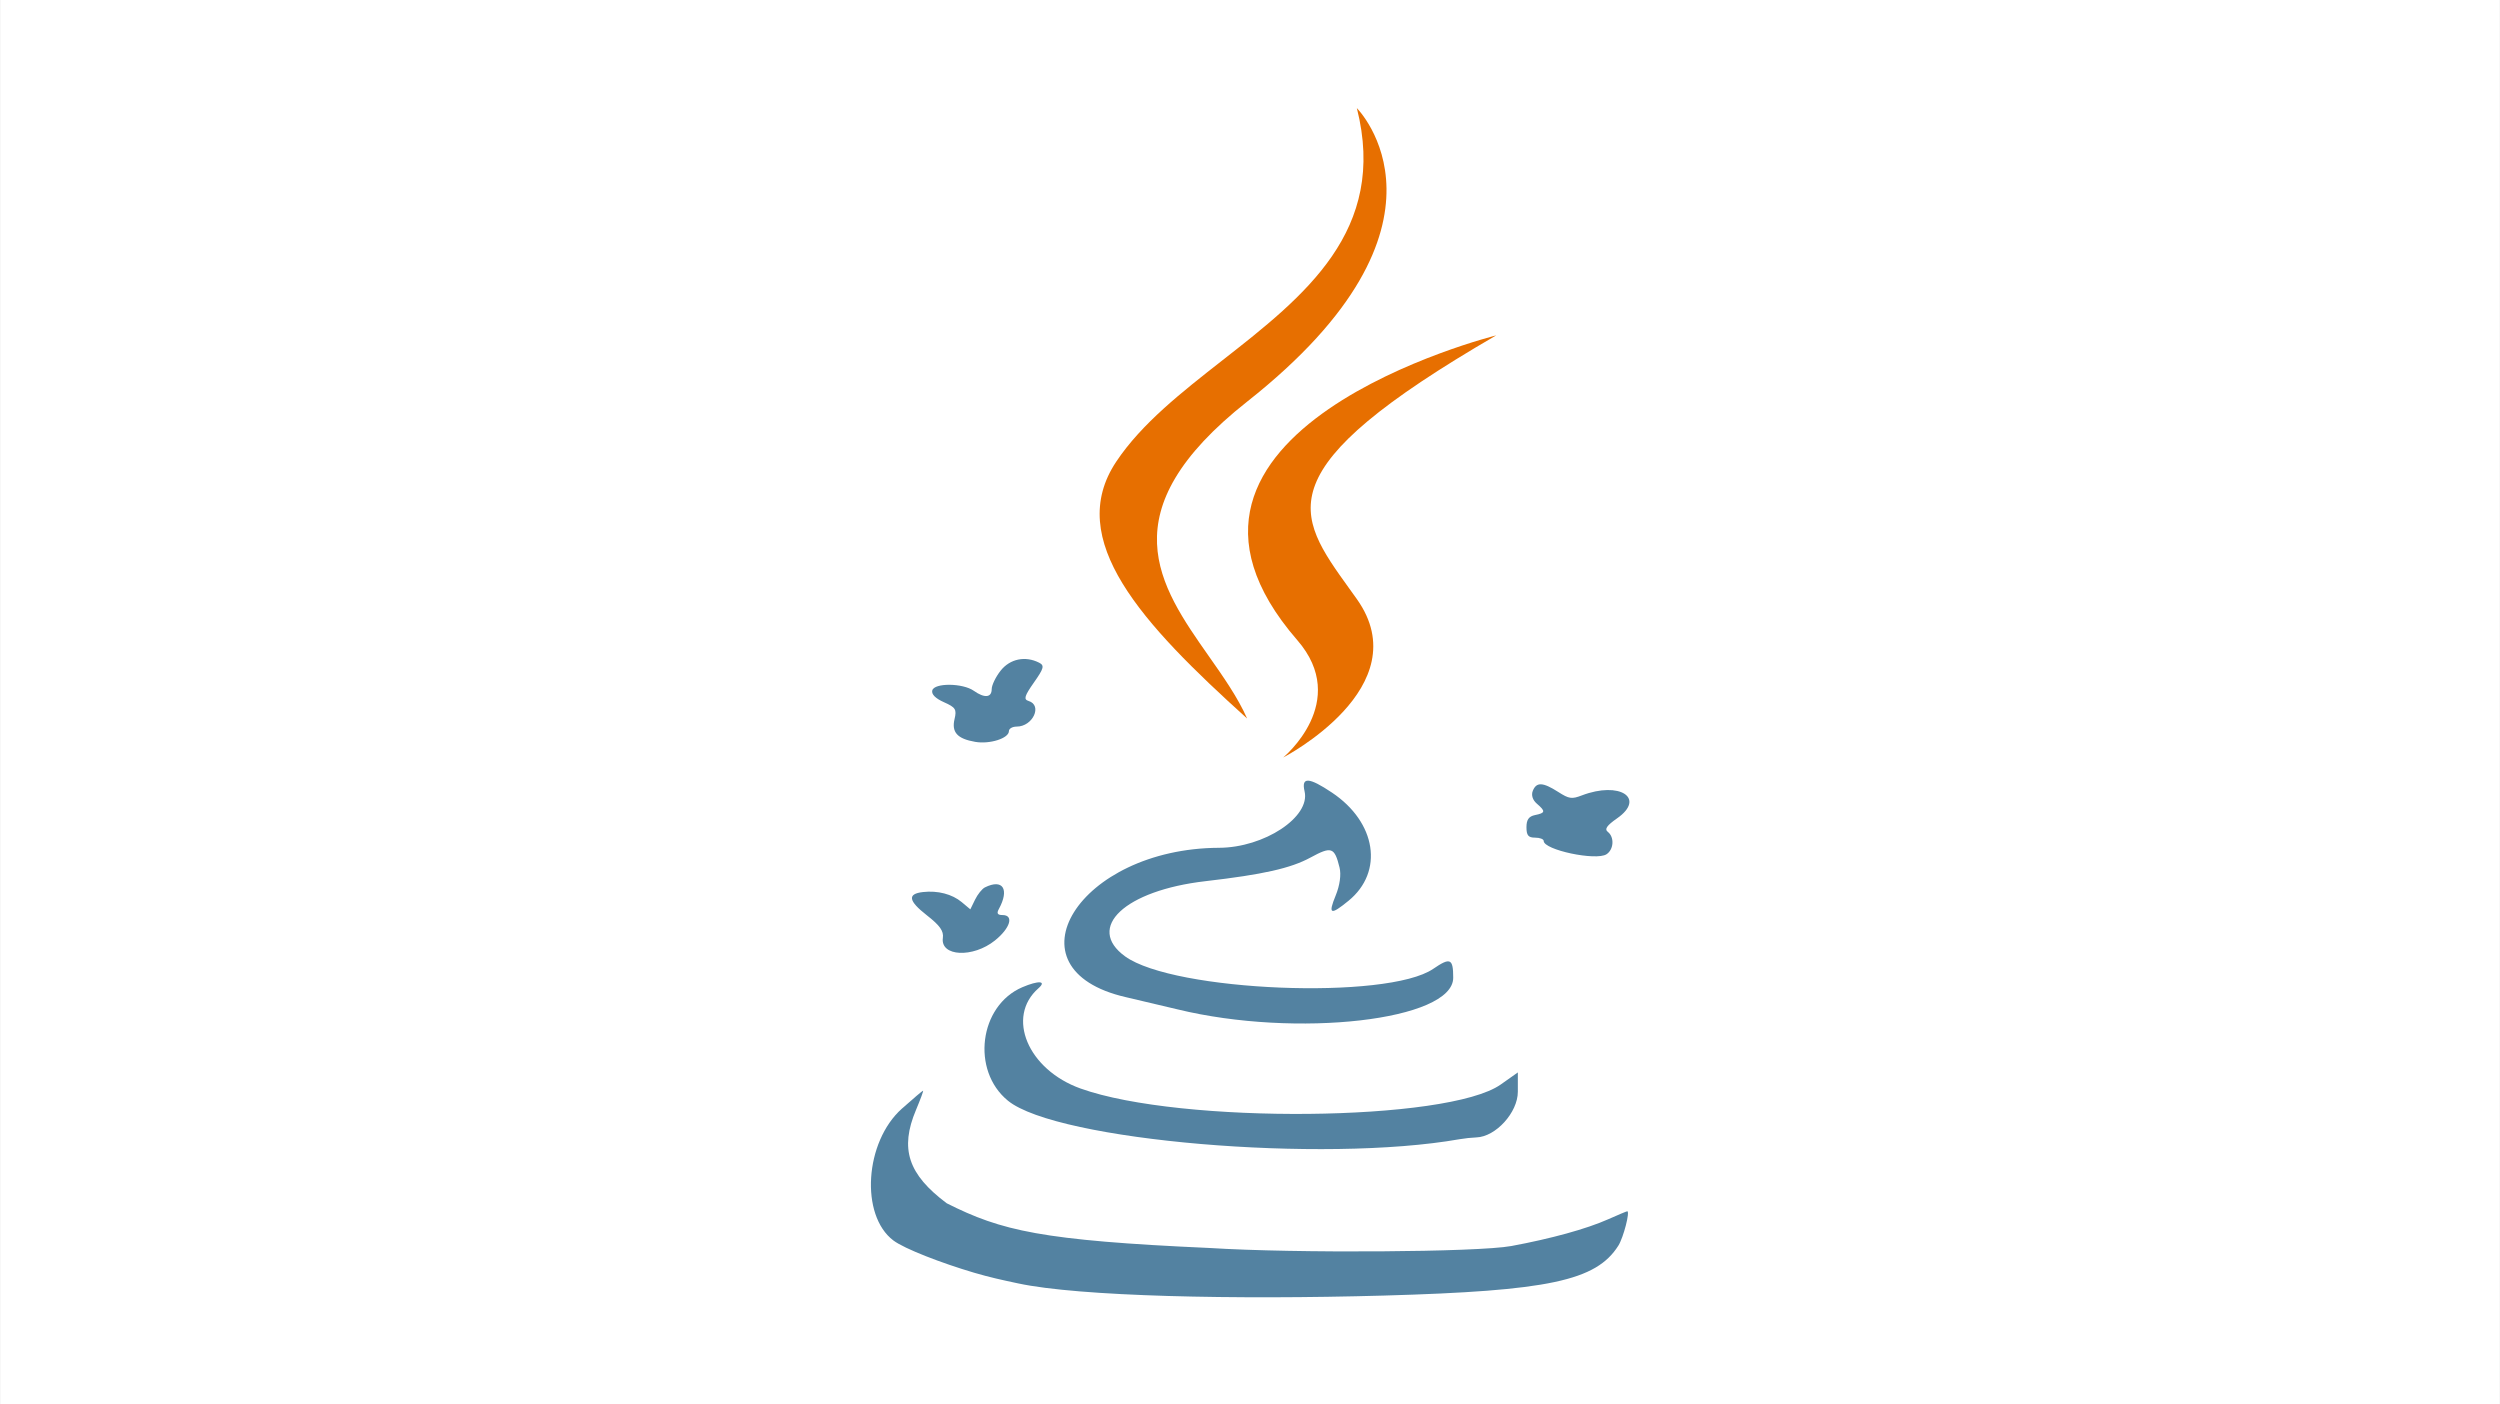
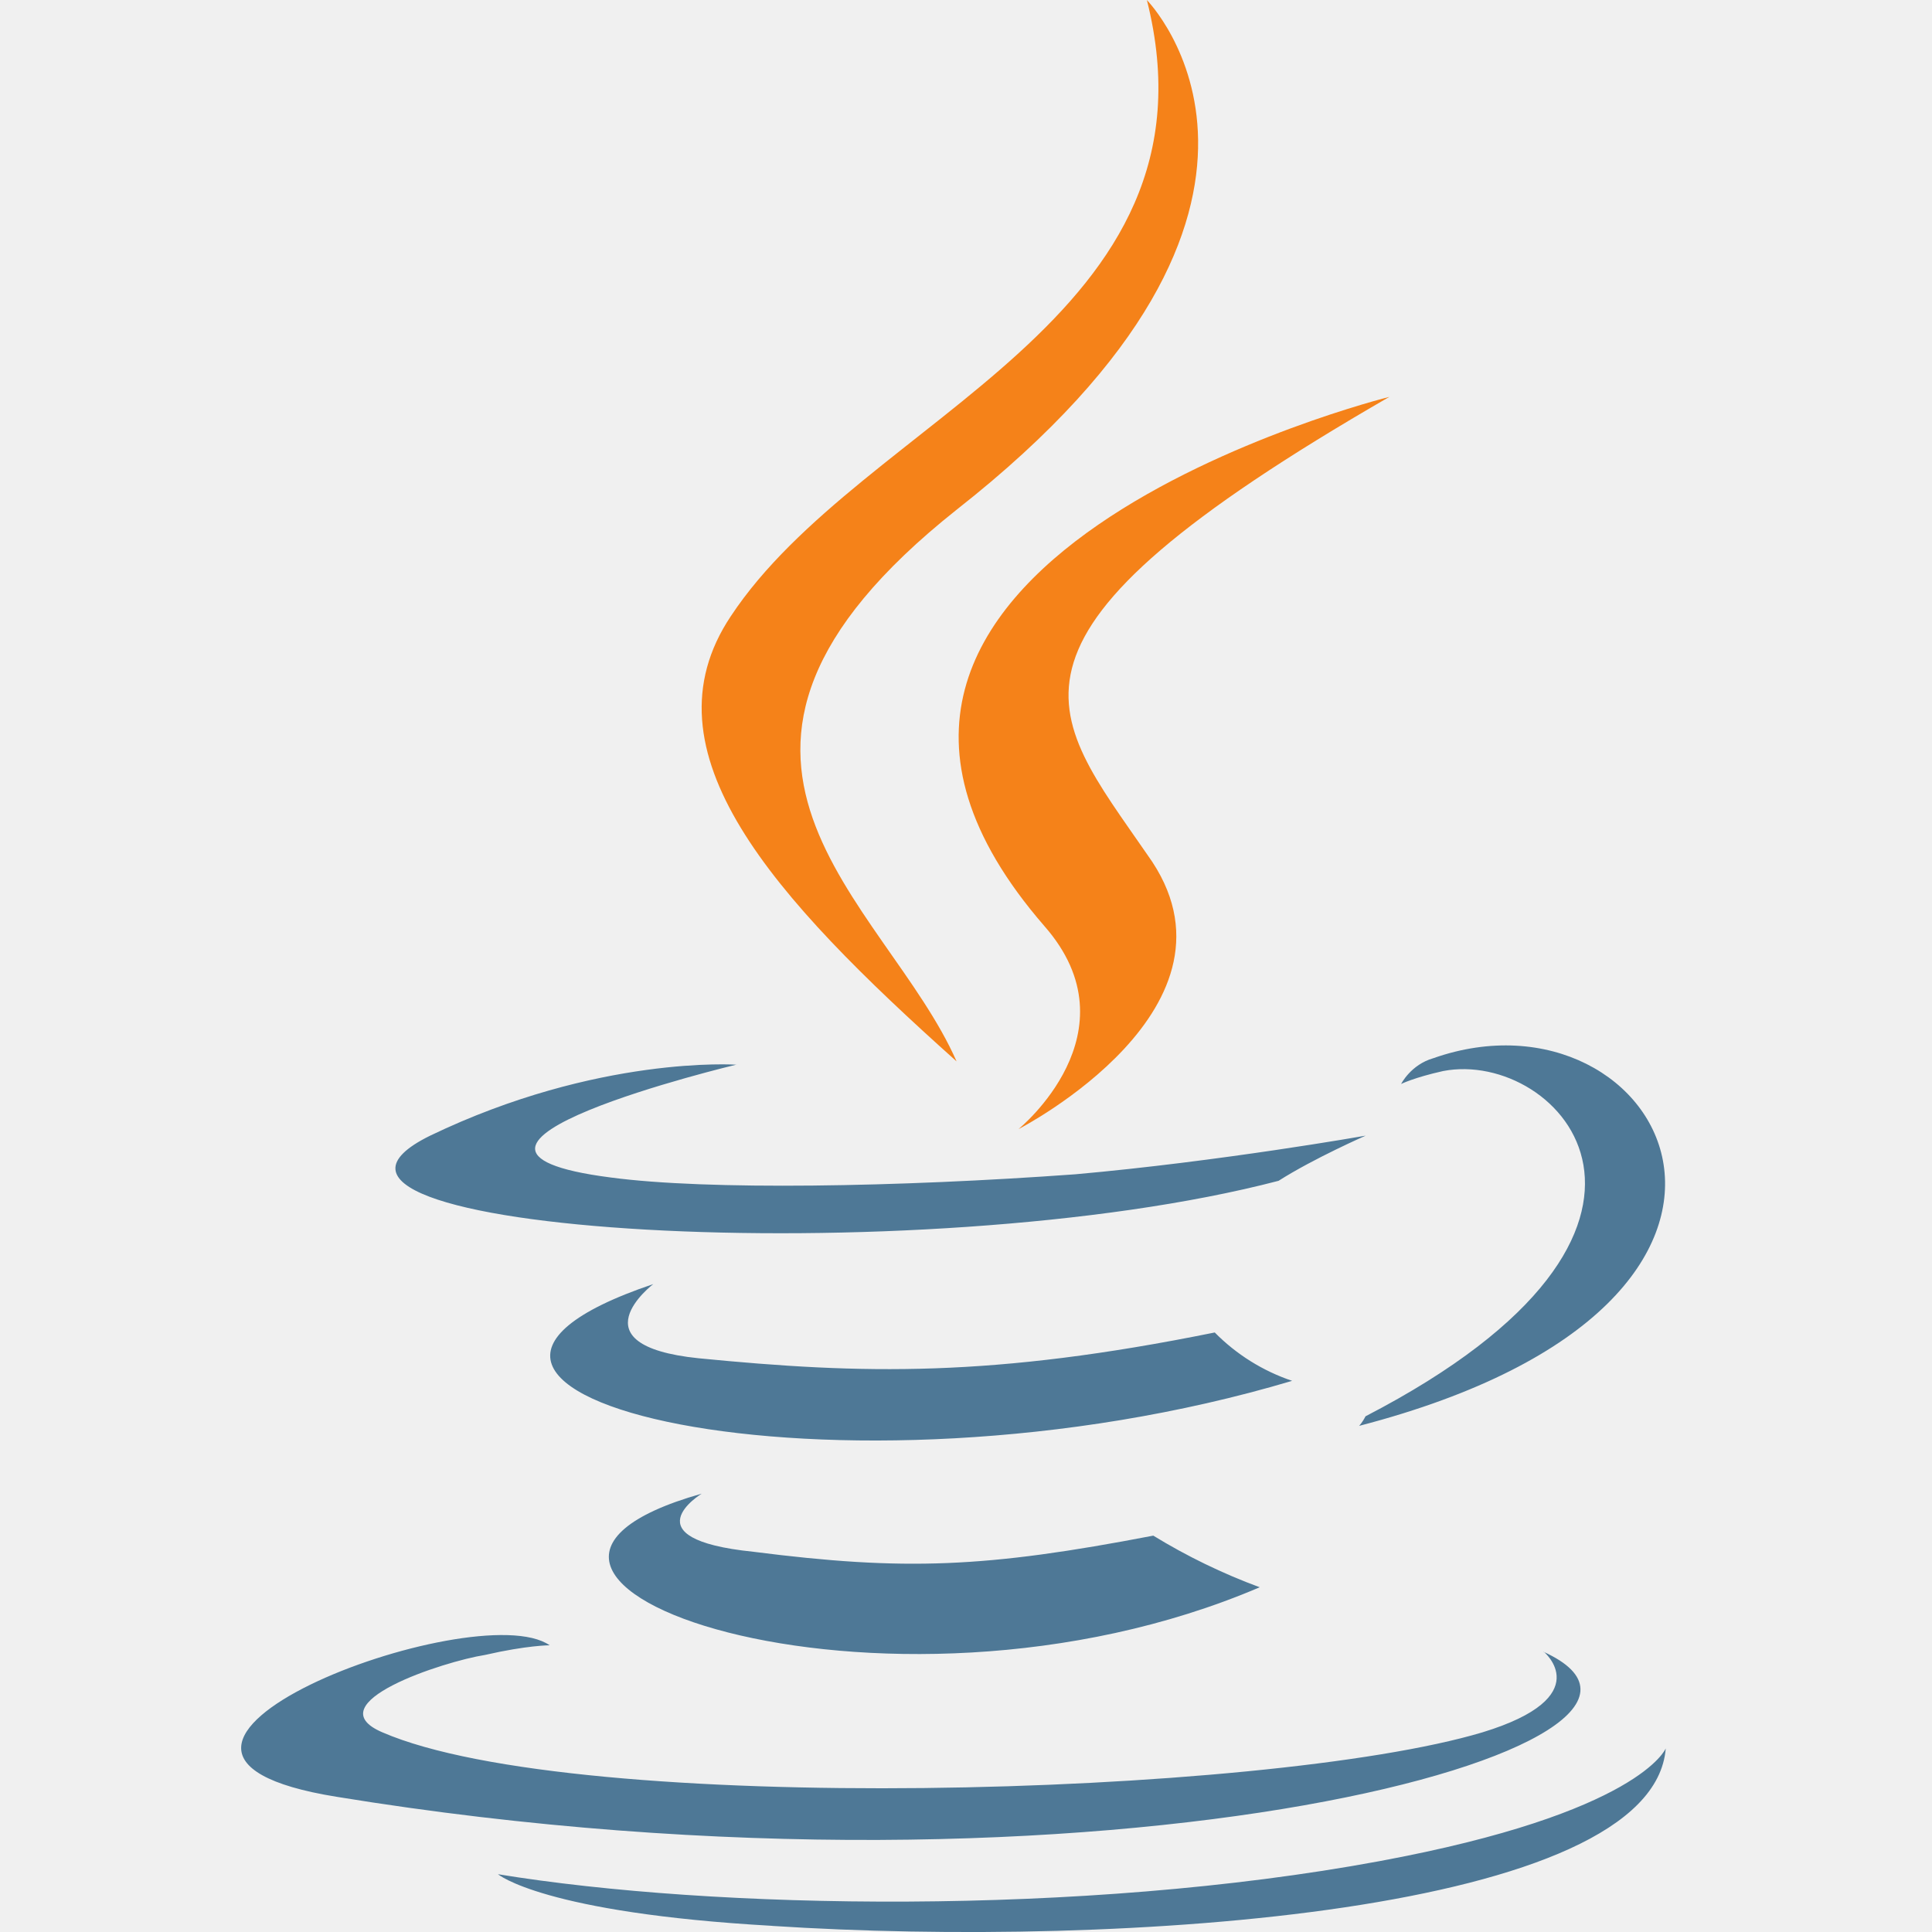
- <svg xmlns="http://www.w3.org/2000/svg" fill="none" height="1404" viewBox="0 0 1780 1000" width="2500">
-   <path d="m0 0h1780v1000h-1780z" fill="#fff" />
-   <path d="m966.101 77.003v-.003zm0 0c22.167 87.304-37.397 133.944-95.612 179.528-29.028 22.73-57.721 45.198-75.778 72.314-36.976 55.513 18.139 115.162 93.238 182.919-6.639-15.007-16.879-29.589-27.245-44.352-35.356-50.352-72.189-102.806 27.298-181.376 160.158-126.435 78.391-208.74 78.099-209.033z" fill="#e76f00" />
-   <path d="m913.616 539.54s48.27-39.603 10.043-83.612v-.002c-129.578-149.305 141.721-217.062 141.721-217.062-165.416 95.933-143.275 126.686-104.574 180.441 1.737 2.413 3.507 4.871 5.295 7.384 44.579 62.746-52.485 112.851-52.485 112.851z" fill="#e76f00" />
-   <g fill="#5382a1">
-     <path d="m712.411 477.65c-3.514 4.44-6.389 10.372-6.389 13.184 0 6.1-5.113 6.579-12.73 1.193-7.881-5.57-28.161-5.755-29.594-.268-.706 2.706 2.256 5.695 8.314 8.389 8.311 3.696 9.194 5.098 7.553 12.001-2.238 9.413 1.982 14.061 14.758 16.251 10.404 1.786 23.974-2.569 23.974-7.694 0-1.754 2.486-3.19 5.525-3.19 11.517 0 18.554-15.23 8.436-18.262-3.624-1.088-2.912-3.526 3.836-13.13 7.138-10.156 7.648-12.119 3.686-14.135-9.824-4.99-20.725-2.737-27.369 5.661zm216.465 86.006c4.293 18.252-28.744 40.052-60.903 40.189-99.897.424-153.52 86.371-66.378 106.387 10.916 2.51 27.446 6.412 36.729 8.675 84.785 20.661 196.416 7.866 196.416-22.515 0-13.729-2.09-14.659-14.22-6.344-32.656 22.394-184.844 16.239-219.486-8.878-28.317-20.535-.12-46.915 57.238-53.548 41.071-4.748 60.746-9.18 74.857-16.862 14.94-8.13 17.073-7.387 20.666 7.203 1.231 4.997.169 12.67-2.74 19.774-5.586 13.644-3.79 14.394 9.145 3.819 25.242-20.635 19.835-55.865-11.824-77.032-16.548-11.062-21.952-11.304-19.5-.868zm162.564-.427c-1.25 3.078-.16 6.565 2.86 9.176 6.33 5.465 6.16 6.61-1.26 8.125-4.46.913-6.13 3.27-6.13 8.667 0 5.818 1.32 7.416 6.13 7.416 3.38 0 6.14 1.05 6.14 2.335 0 6.402 37.3 14.322 44.74 9.499 5.21-3.377 5.73-12.203.95-15.939-2.51-1.959-.76-4.521 6.58-9.641 20.65-14.413 1.87-26.642-25.09-16.34-7.24 2.766-9.07 2.496-16.88-2.495-10.91-6.965-15.45-7.169-18.04-.803zm-390.257 68.825c-2.007.995-5.159 4.919-7.009 8.718l-3.364 6.91-6.119-5.132c-6.816-5.714-17.113-8.391-27.648-7.186-11.236 1.285-10.401 6.254 2.777 16.546 9.33 7.287 12.11 11.213 11.42 16.12-1.876 13.295 21.418 14.431 37.112 1.809 10.935-8.794 13.687-18.096 5.352-18.096-3.526 0-4.278-1.196-2.636-4.195 7.786-14.219 2.916-21.853-9.885-15.494z" />
-     <path d="m727.843 703.147c-30.754 13.121-36.609 59.338-10.241 80.834 34.933 28.48 224.446 44.625 321.738 27.411 3.37-.597 8.71-1.168 11.87-1.268 13.83-.444 29.56-17.761 29.56-32.541v-13.744l-12.21 8.615c-37.54 26.488-227.943 28.319-299.161 2.876-37.606-13.432-53.411-51.016-30.054-71.454 6.04-5.283.062-5.664-11.502-.729z" />
-     <path d="m642.072 789.624c-26.508 23.609-29.888 75.957-6.062 93.908 7.877 5.934 34.257 16.103 57.415 22.938 11.268 3.325 20.428 5.283 29.409 7.203l2.029.434c43.439 9.311 153.991 11.667 260.405 8.663 117.372-3.312 151.262-10.523 167.082-35.547 3.63-5.736 8.48-24.491 6.33-24.491-.42 0-6.54 2.567-13.6 5.707-15.36 6.834-40.41 13.754-68.95 19.045-23.83 4.416-153.896 5.256-215.06 1.388-119.46-5.34-148.142-12.231-187.069-31.831-27.569-20.65-33.541-38.788-21.896-66.491 3.172-7.545 5.447-13.721 5.051-13.721-.393 0-7.183 5.758-15.084 12.795z" />
-   </g>
+ <svg xmlns="http://www.w3.org/2000/svg" width="64" height="64" viewBox="0 0 32 32">
+   <path d="M11.622 24.74s-1.23.748.855.962c2.51.32 3.847.267 6.625-.267a10.02 10.02 0 0 0 1.763.855c-6.25 2.672-14.16-.16-9.244-1.55zm-.8-3.473s-1.336 1.015.748 1.23c2.725.267 4.862.32 8.55-.427a3.26 3.26 0 0 0 1.282.801c-7.534 2.244-15.976.214-10.58-1.603zm14.747 6.09s.908.748-1.015 1.336c-3.58 1.07-15.014 1.39-18.22 0-1.122-.48 1.015-1.175 1.7-1.282.695-.16 1.07-.16 1.07-.16-1.23-.855-8.175 1.763-3.526 2.51 12.77 2.084 23.296-.908 19.983-2.404zM12.2 17.633s-5.824 1.39-2.084 1.87c1.603.214 4.755.16 7.694-.053 2.404-.214 4.81-.64 4.81-.64s-.855.374-1.443.748c-5.93 1.55-17.312.855-14.052-.748 2.778-1.336 5.076-1.175 5.076-1.175zm10.42 5.824c5.984-3.1 3.206-6.09 1.282-5.717-.48.107-.695.214-.695.214s.16-.32.534-.427c3.794-1.336 6.786 4.007-1.23 6.09 0 0 .053-.053.107-.16zm-9.83 8.442c5.77.374 14.587-.214 14.8-2.94 0 0-.427 1.07-4.755 1.87-4.916.908-11.007.8-14.587.214 0 0 .748.64 4.542.855z" fill="#4e7896" />
+   <path d="M18.996.001s3.313 3.366-3.152 8.442c-5.183 4.114-1.175 6.465 0 9.137-3.046-2.725-5.236-5.13-3.74-7.373C14.294 6.893 20.332 5.3 18.996.001zm-1.7 15.335c1.55 1.763-.427 3.366-.427 3.366s3.954-2.03 2.137-4.542c-1.656-2.404-2.94-3.58 4.007-7.587 0 0-10.953 2.725-5.717 8.763z" fill="#f58219" />
</svg>
